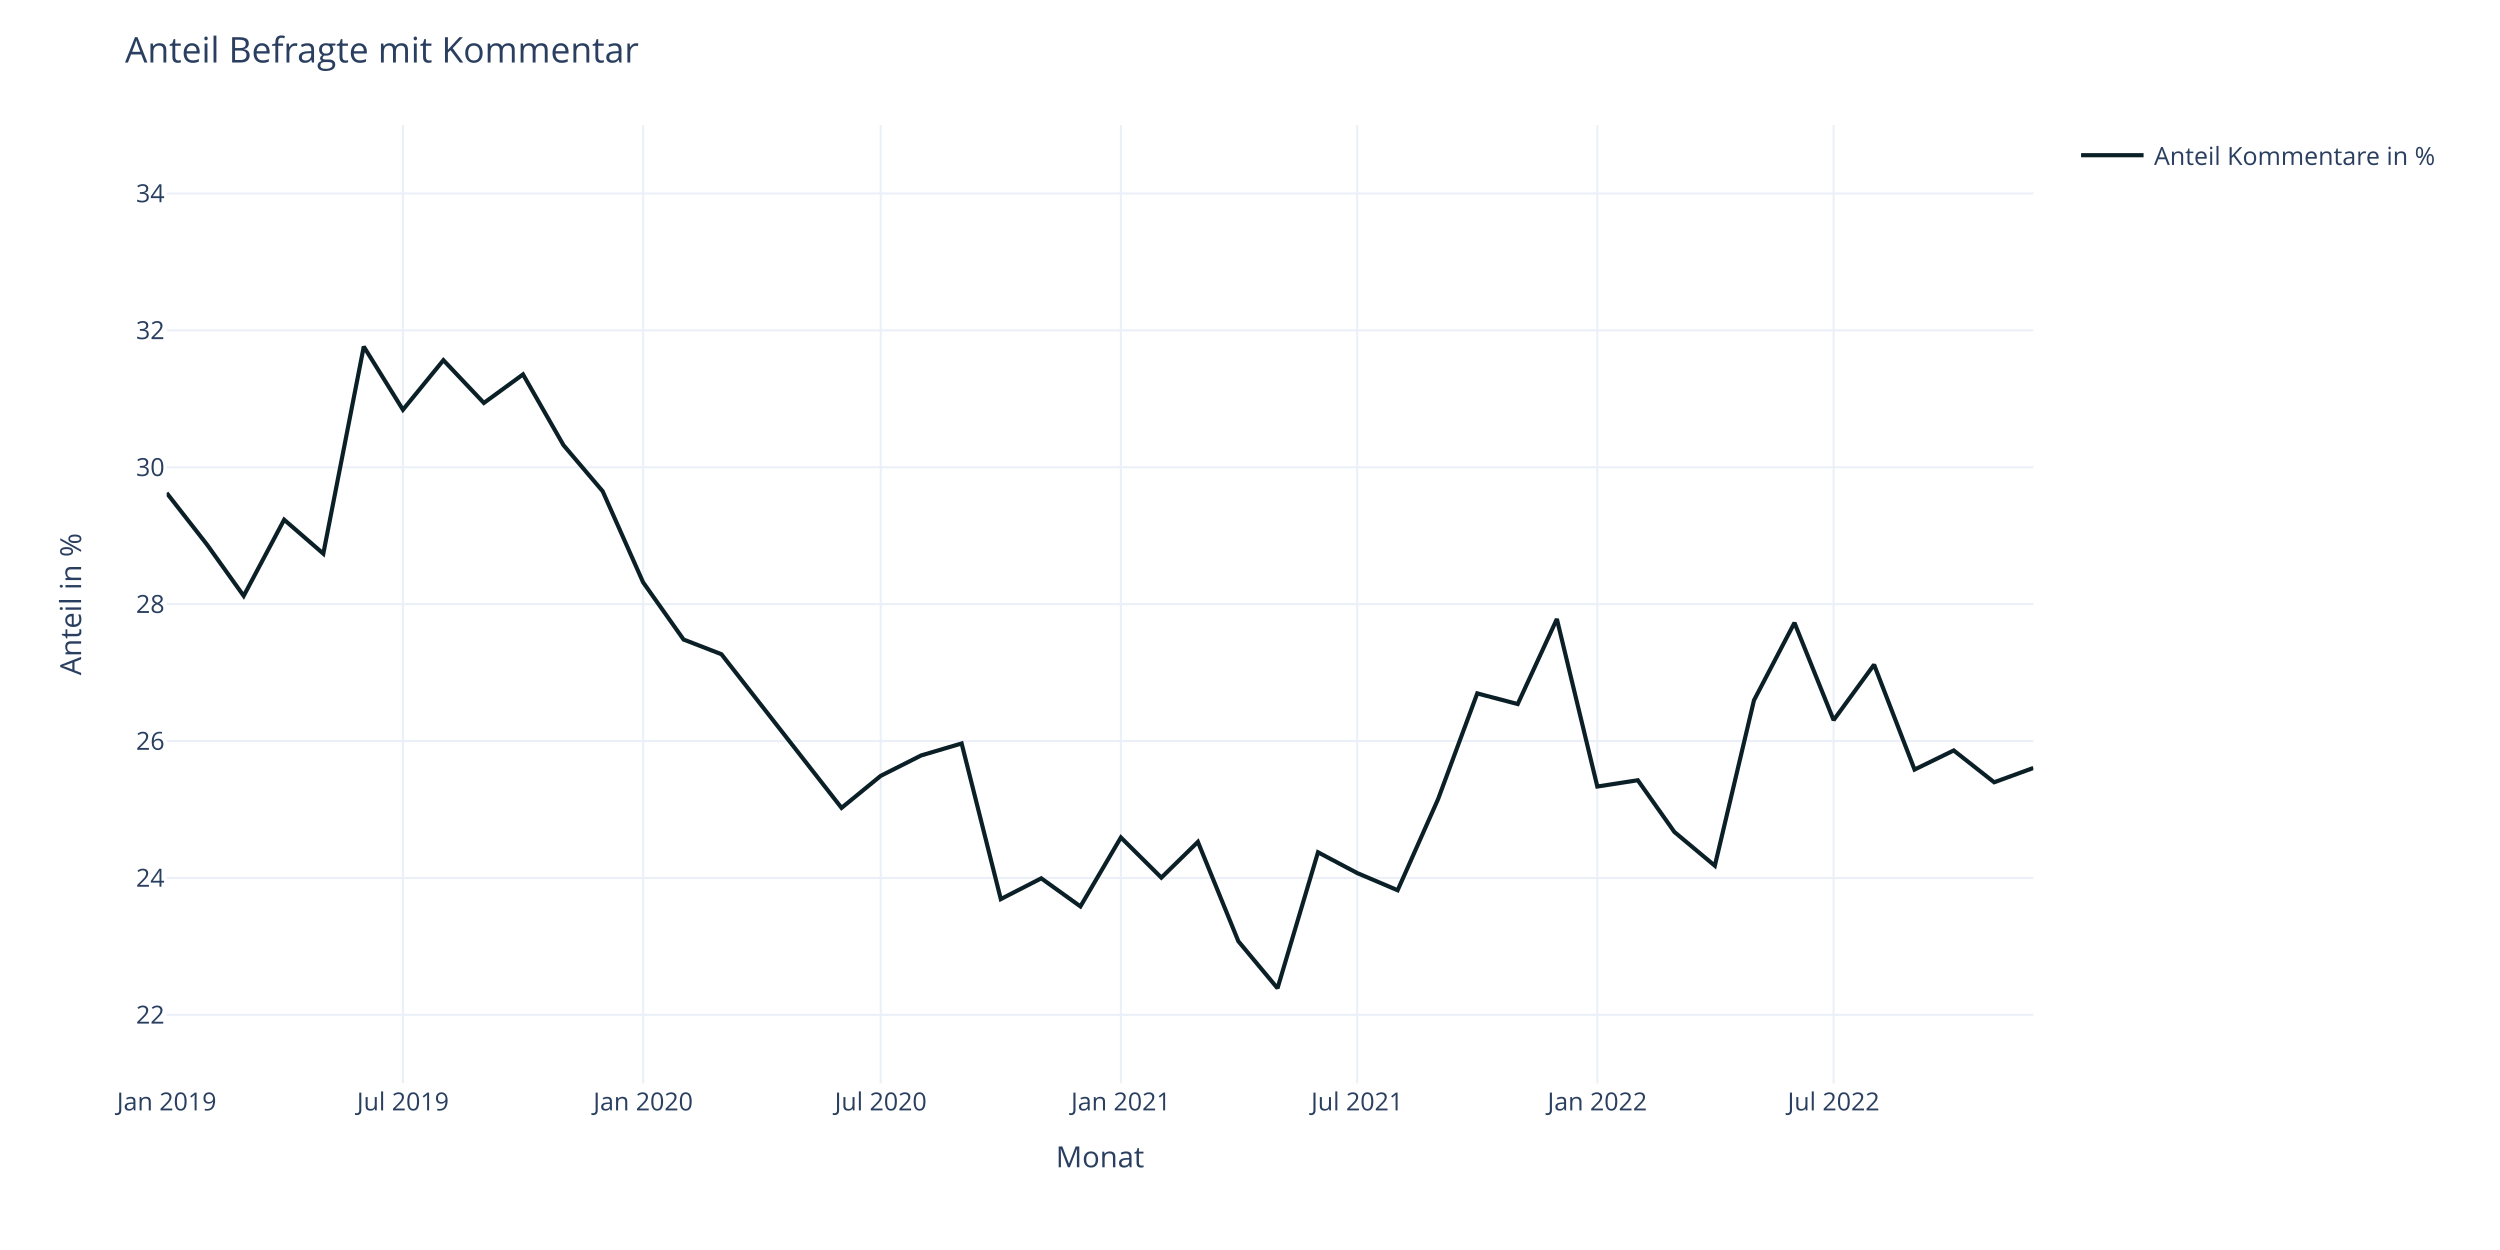
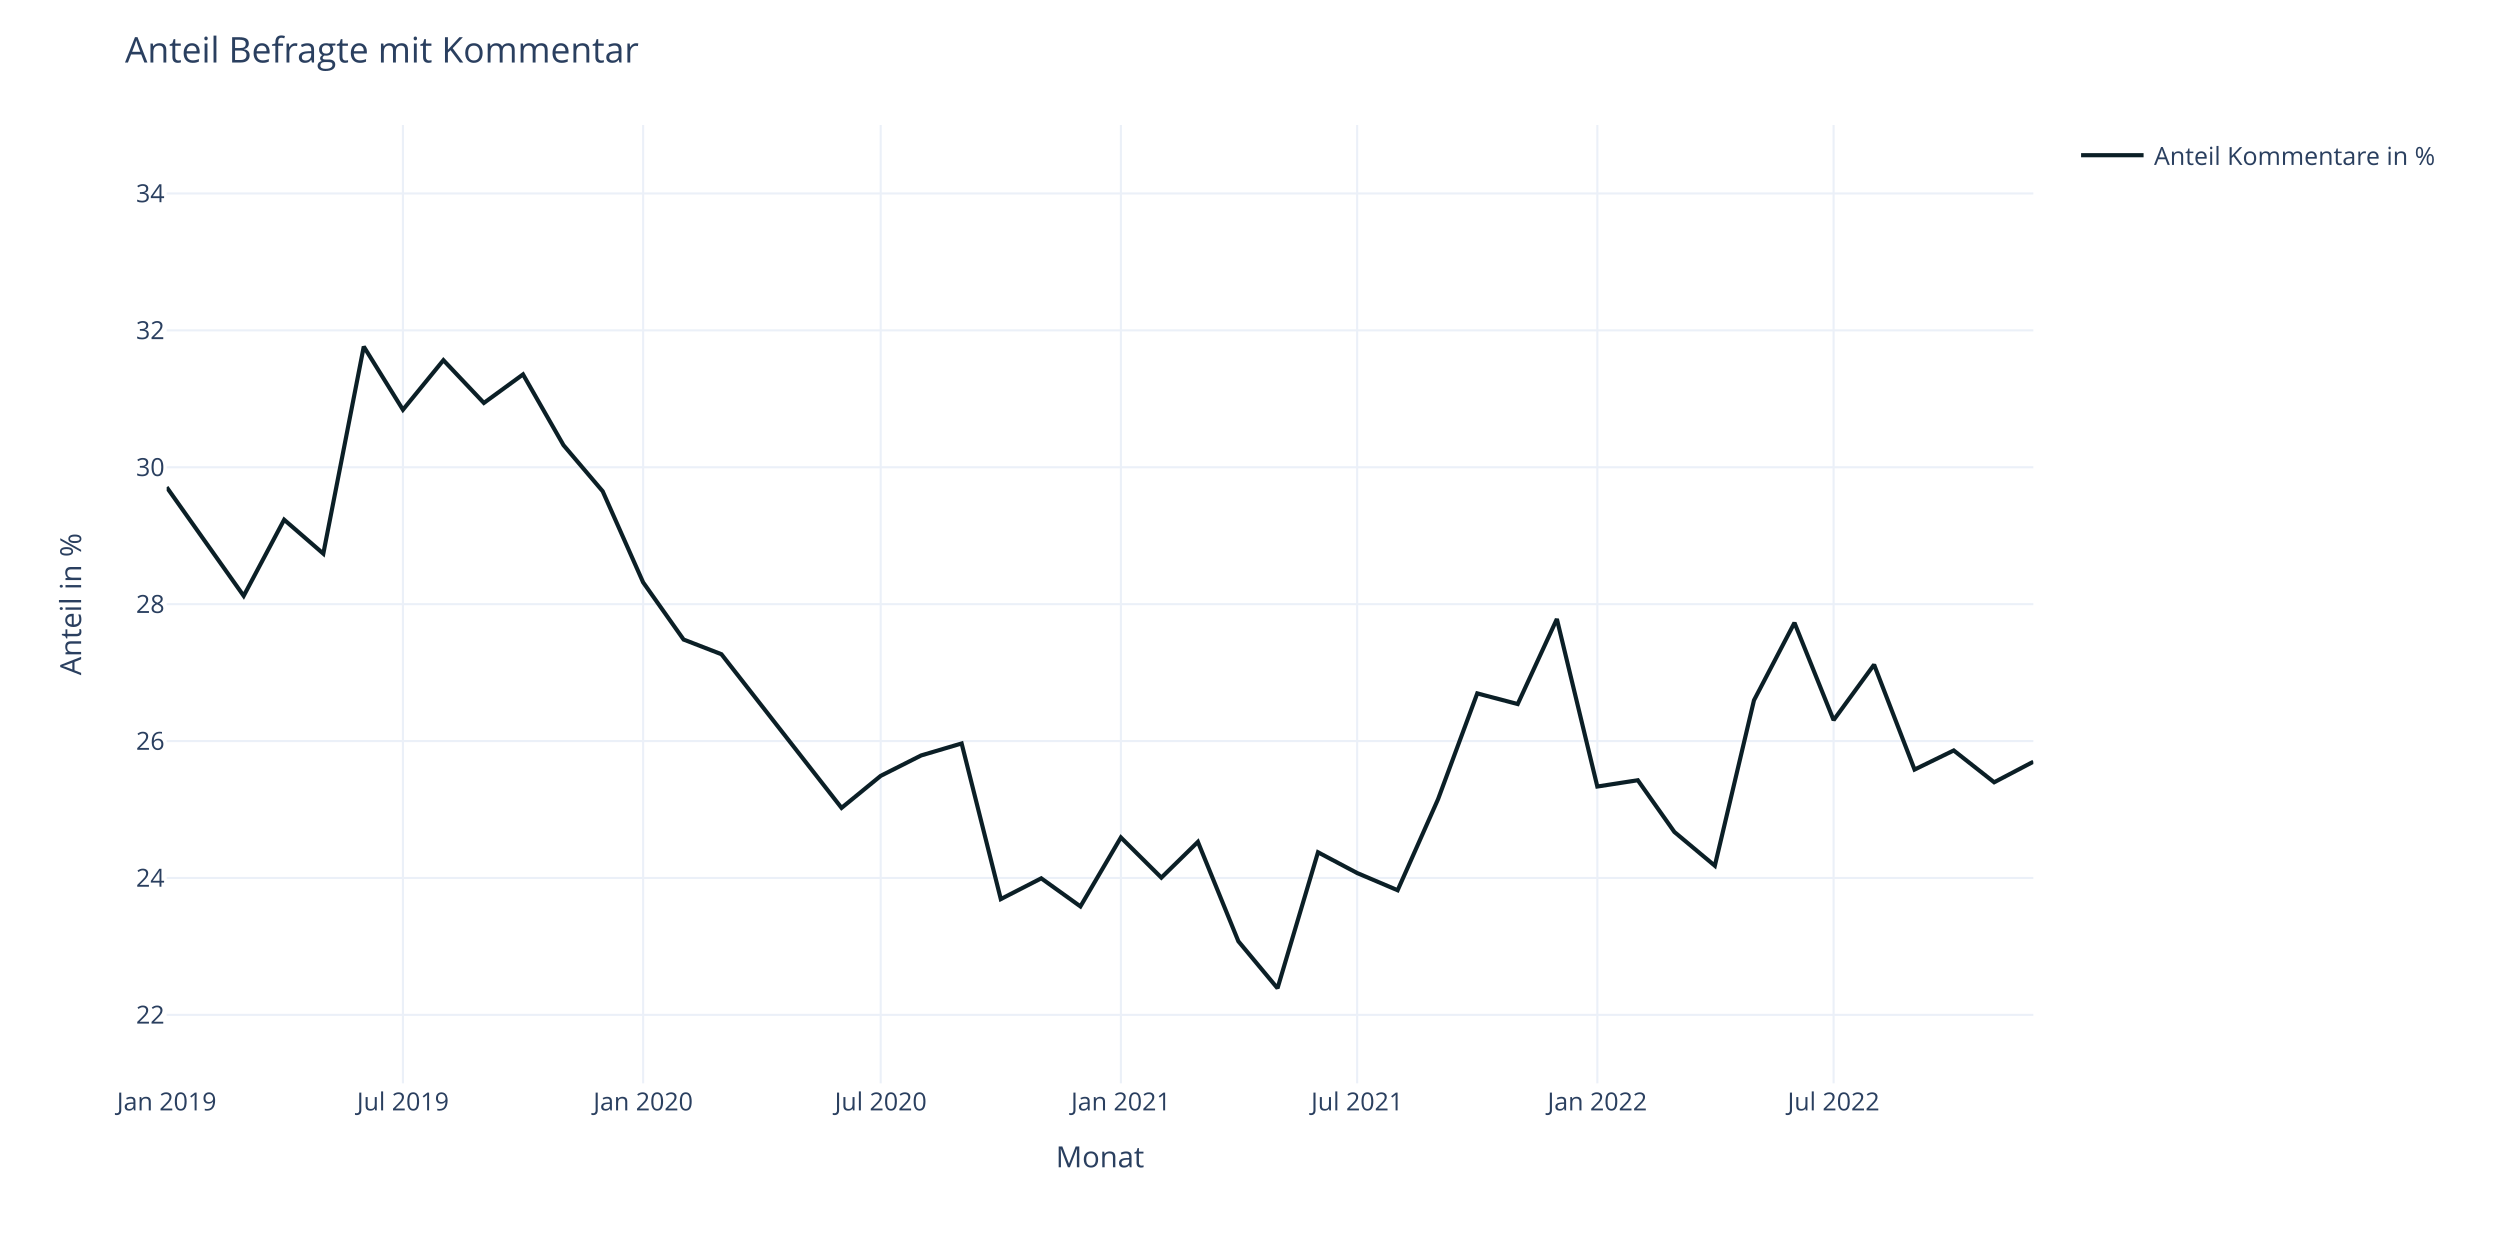
<svg xmlns="http://www.w3.org/2000/svg" class="main-svg" width="1200" height="600" style="" viewBox="0 0 1200 600">
  <rect x="0" y="0" width="1200" height="600" style="fill: rgb(255, 255, 255); fill-opacity: 1;" />
-   <defs id="defs-e01d0e">
+   <defs id="defs-ad1245">
    <g class="clips">
-       <clipPath id="clipe01d0exyplot" class="plotclip">
+       <clipPath id="clipad1245xyplot" class="plotclip">
        <rect width="896" height="460" />
      </clipPath>
-       <clipPath class="axesclip" id="clipe01d0ex">
+       <clipPath class="axesclip" id="clipad1245x">
        <rect x="80" y="0" width="896" height="600" />
      </clipPath>
-       <clipPath class="axesclip" id="clipe01d0ey">
+       <clipPath class="axesclip" id="clipad1245y">
        <rect x="0" y="60" width="1200" height="460" />
      </clipPath>
-       <clipPath class="axesclip" id="clipe01d0exy">
+       <clipPath class="axesclip" id="clipad1245xy">
        <rect x="80" y="60" width="896" height="460" />
      </clipPath>
    </g>
    <g class="gradients" />
    <g class="patterns" />
  </defs>
  <g class="bglayer" />
  <g class="layer-below">
    <g class="imagelayer" />
    <g class="shapelayer" />
  </g>
  <g class="cartesianlayer">
    <g class="subplot xy">
      <g class="layer-subplot">
        <g class="shapelayer" />
        <g class="imagelayer" />
      </g>
      <g class="minor-gridlayer">
        <g class="x" />
        <g class="y" />
      </g>
      <g class="gridlayer">
        <g class="x">
          <path class="xgrid crisp" transform="translate(193.41,0)" d="M0,60v460" style="stroke: rgb(235, 240, 248); stroke-opacity: 1; stroke-width: 1px;" />
          <path class="xgrid crisp" transform="translate(308.7,0)" d="M0,60v460" style="stroke: rgb(235, 240, 248); stroke-opacity: 1; stroke-width: 1px;" />
          <path class="xgrid crisp" transform="translate(422.74,0)" d="M0,60v460" style="stroke: rgb(235, 240, 248); stroke-opacity: 1; stroke-width: 1px;" />
          <path class="xgrid crisp" transform="translate(538.03,0)" d="M0,60v460" style="stroke: rgb(235, 240, 248); stroke-opacity: 1; stroke-width: 1px;" />
          <path class="xgrid crisp" transform="translate(651.43,0)" d="M0,60v460" style="stroke: rgb(235, 240, 248); stroke-opacity: 1; stroke-width: 1px;" />
          <path class="xgrid crisp" transform="translate(766.72,0)" d="M0,60v460" style="stroke: rgb(235, 240, 248); stroke-opacity: 1; stroke-width: 1px;" />
          <path class="xgrid crisp" transform="translate(880.13,0)" d="M0,60v460" style="stroke: rgb(235, 240, 248); stroke-opacity: 1; stroke-width: 1px;" />
        </g>
        <g class="y">
          <path class="ygrid crisp" transform="translate(0,487.14)" d="M80,0h896" style="stroke: rgb(235, 240, 248); stroke-opacity: 1; stroke-width: 1px;" />
          <path class="ygrid crisp" transform="translate(0,421.43)" d="M80,0h896" style="stroke: rgb(235, 240, 248); stroke-opacity: 1; stroke-width: 1px;" />
          <path class="ygrid crisp" transform="translate(0,355.71)" d="M80,0h896" style="stroke: rgb(235, 240, 248); stroke-opacity: 1; stroke-width: 1px;" />
          <path class="ygrid crisp" transform="translate(0,290)" d="M80,0h896" style="stroke: rgb(235, 240, 248); stroke-opacity: 1; stroke-width: 1px;" />
          <path class="ygrid crisp" transform="translate(0,224.29)" d="M80,0h896" style="stroke: rgb(235, 240, 248); stroke-opacity: 1; stroke-width: 1px;" />
          <path class="ygrid crisp" transform="translate(0,158.57)" d="M80,0h896" style="stroke: rgb(235, 240, 248); stroke-opacity: 1; stroke-width: 1px;" />
          <path class="ygrid crisp" transform="translate(0,92.86)" d="M80,0h896" style="stroke: rgb(235, 240, 248); stroke-opacity: 1; stroke-width: 1px;" />
        </g>
      </g>
      <g class="zerolinelayer" />
      <path class="xlines-below" />
      <path class="ylines-below" />
      <g class="overlines-below" />
      <g class="xaxislayer-below" />
      <g class="yaxislayer-below" />
      <g class="overaxes-below" />
-       <g class="plot" transform="translate(80,60)" clip-path="url(#clipe01d0exyplot)">
+       <g class="plot" transform="translate(80,60)" clip-path="url(#clipad1245xyplot)">
        <g class="scatterlayer mlayer">
-           <g class="trace scatter tracec9284d" style="stroke-miterlimit: 2; opacity: 1;">
+           <g class="trace scatter traceee9850" style="stroke-miterlimit: 2; opacity: 1;">
            <g class="fills" />
            <g class="errorbars" />
            <g class="lines">
-               <path class="js-line" d="M0,176.62L19.42,201.48L36.97,226.02L56.39,189.47L75.19,205.76L94.61,106.36L113.41,136.68L132.83,112.89L152.26,133.41L171.05,119.72L190.48,153.69L209.28,175.8L228.7,219.53L248.12,246.98L266.29,254.03L323.94,327.79L342.74,312.41L362.16,302.61L381.58,296.86L400.38,371.56L419.8,361.6L438.6,375.08L458.03,341.98L477.45,361.27L494.99,344.1L514.42,391.82L533.21,414.36L552.64,349.1L571.43,359.05L590.86,367.32L610.28,323.58L629.08,272.84L648.5,277.94L667.3,237.12L686.72,317.53L706.15,314.51L723.69,339.33L743.12,355.56L761.91,276.13L781.34,238.92L800.13,285.65L819.56,259.03L838.98,309.39L857.78,300.22L877.2,315.49L896,308.63" style="vector-effect: non-scaling-stroke; fill: none; stroke: rgb(11, 31, 38); stroke-opacity: 1; stroke-width: 2px; opacity: 1;" />
+               <path class="js-line" d="M0,173.85L36.97,226.02L56.39,189.47L75.19,205.76L94.61,106.36L113.41,136.68L132.83,112.89L152.26,133.41L171.05,119.72L190.48,153.69L209.28,175.8L228.7,219.53L248.12,246.98L266.29,254.03L323.94,327.79L342.74,312.41L362.16,302.61L381.58,296.86L400.38,371.56L419.8,361.6L438.6,375.08L458.03,341.98L477.45,361.27L494.99,344.1L514.42,391.82L533.21,414.36L552.64,349.1L571.43,359.05L590.86,367.32L610.28,323.58L629.08,272.84L648.5,277.94L667.3,237.12L686.72,317.53L706.15,314.51L723.69,339.33L743.12,355.56L761.91,276.13L781.34,238.92L800.13,285.65L819.56,259.03L838.98,309.39L857.78,300.22L877.2,315.49L896,305.63" style="vector-effect: non-scaling-stroke; fill: none; stroke: rgb(11, 31, 38); stroke-opacity: 1; stroke-width: 2px; opacity: 1;" />
            </g>
            <g class="points" />
            <g class="text" />
          </g>
        </g>
      </g>
      <g class="overplot" />
      <path class="xlines-above crisp" d="M0,0" style="fill: none;" />
      <path class="ylines-above crisp" d="M0,0" style="fill: none;" />
      <g class="overlines-above" />
      <g class="xaxislayer-above">
        <g class="xtick">
          <text text-anchor="middle" x="0" y="533" transform="translate(80,0)" style="font-family: 'Open Sans', verdana, arial, sans-serif; font-size: 12px; fill: rgb(42, 63, 95); fill-opacity: 1; white-space: pre; opacity: 1;">Jan 2019</text>
        </g>
        <g class="xtick">
          <text text-anchor="middle" x="0" y="533" style="font-family: 'Open Sans', verdana, arial, sans-serif; font-size: 12px; fill: rgb(42, 63, 95); fill-opacity: 1; white-space: pre; opacity: 1;" transform="translate(193.41,0)">Jul 2019</text>
        </g>
        <g class="xtick">
          <text text-anchor="middle" x="0" y="533" style="font-family: 'Open Sans', verdana, arial, sans-serif; font-size: 12px; fill: rgb(42, 63, 95); fill-opacity: 1; white-space: pre; opacity: 1;" transform="translate(308.7,0)">Jan 2020</text>
        </g>
        <g class="xtick">
          <text text-anchor="middle" x="0" y="533" style="font-family: 'Open Sans', verdana, arial, sans-serif; font-size: 12px; fill: rgb(42, 63, 95); fill-opacity: 1; white-space: pre; opacity: 1;" transform="translate(422.74,0)">Jul 2020</text>
        </g>
        <g class="xtick">
          <text text-anchor="middle" x="0" y="533" style="font-family: 'Open Sans', verdana, arial, sans-serif; font-size: 12px; fill: rgb(42, 63, 95); fill-opacity: 1; white-space: pre; opacity: 1;" transform="translate(538.03,0)">Jan 2021</text>
        </g>
        <g class="xtick">
          <text text-anchor="middle" x="0" y="533" style="font-family: 'Open Sans', verdana, arial, sans-serif; font-size: 12px; fill: rgb(42, 63, 95); fill-opacity: 1; white-space: pre; opacity: 1;" transform="translate(651.43,0)">Jul 2021</text>
        </g>
        <g class="xtick">
          <text text-anchor="middle" x="0" y="533" style="font-family: 'Open Sans', verdana, arial, sans-serif; font-size: 12px; fill: rgb(42, 63, 95); fill-opacity: 1; white-space: pre; opacity: 1;" transform="translate(766.72,0)">Jan 2022</text>
        </g>
        <g class="xtick">
          <text text-anchor="middle" x="0" y="533" style="font-family: 'Open Sans', verdana, arial, sans-serif; font-size: 12px; fill: rgb(42, 63, 95); fill-opacity: 1; white-space: pre; opacity: 1;" transform="translate(880.13,0)">Jul 2022</text>
        </g>
      </g>
      <g class="yaxislayer-above">
        <g class="ytick">
          <text text-anchor="end" x="79" y="4.2" transform="translate(0,487.14)" style="font-family: 'Open Sans', verdana, arial, sans-serif; font-size: 12px; fill: rgb(42, 63, 95); fill-opacity: 1; white-space: pre; opacity: 1;">22</text>
        </g>
        <g class="ytick">
          <text text-anchor="end" x="79" y="4.2" style="font-family: 'Open Sans', verdana, arial, sans-serif; font-size: 12px; fill: rgb(42, 63, 95); fill-opacity: 1; white-space: pre; opacity: 1;" transform="translate(0,421.43)">24</text>
        </g>
        <g class="ytick">
          <text text-anchor="end" x="79" y="4.2" style="font-family: 'Open Sans', verdana, arial, sans-serif; font-size: 12px; fill: rgb(42, 63, 95); fill-opacity: 1; white-space: pre; opacity: 1;" transform="translate(0,355.71)">26</text>
        </g>
        <g class="ytick">
          <text text-anchor="end" x="79" y="4.2" style="font-family: 'Open Sans', verdana, arial, sans-serif; font-size: 12px; fill: rgb(42, 63, 95); fill-opacity: 1; white-space: pre; opacity: 1;" transform="translate(0,290)">28</text>
        </g>
        <g class="ytick">
          <text text-anchor="end" x="79" y="4.2" style="font-family: 'Open Sans', verdana, arial, sans-serif; font-size: 12px; fill: rgb(42, 63, 95); fill-opacity: 1; white-space: pre; opacity: 1;" transform="translate(0,224.29)">30</text>
        </g>
        <g class="ytick">
          <text text-anchor="end" x="79" y="4.2" style="font-family: 'Open Sans', verdana, arial, sans-serif; font-size: 12px; fill: rgb(42, 63, 95); fill-opacity: 1; white-space: pre; opacity: 1;" transform="translate(0,158.57)">32</text>
        </g>
        <g class="ytick">
          <text text-anchor="end" x="79" y="4.2" style="font-family: 'Open Sans', verdana, arial, sans-serif; font-size: 12px; fill: rgb(42, 63, 95); fill-opacity: 1; white-space: pre; opacity: 1;" transform="translate(0,92.86)">34</text>
        </g>
      </g>
      <g class="overaxes-above" />
    </g>
  </g>
  <g class="polarlayer" />
  <g class="smithlayer" />
  <g class="ternarylayer" />
  <g class="geolayer" />
  <g class="funnelarealayer" />
  <g class="pielayer" />
  <g class="iciclelayer" />
  <g class="treemaplayer" />
  <g class="sunburstlayer" />
  <g class="glimages" />
-   <defs id="topdefs-e01d0e">
+   <defs id="topdefs-ad1245">
    <g class="clips" />
-     <clipPath id="legende01d0e">
+     <clipPath id="legendad1245">
      <rect width="194" height="29" x="0" y="0" />
    </clipPath>
  </defs>
  <g class="layer-above">
    <g class="imagelayer" />
    <g class="shapelayer" />
  </g>
  <g class="infolayer">
    <g class="legend" pointer-events="all" transform="translate(993.92,60)">
-       <rect class="bg" shape-rendering="crispEdges" width="194" height="29" x="0" y="0" style="stroke: rgb(68, 68, 68); stroke-opacity: 1; fill: rgb(255, 255, 255); fill-opacity: 1; stroke-width: 0px;" />
-       <g class="scrollbox" transform="" clip-path="url(#legende01d0e)">
+       <rect class="bg" shape-rendering="crispEdges" style="stroke: rgb(68, 68, 68); stroke-opacity: 1; fill: rgb(255, 255, 255); fill-opacity: 1; stroke-width: 0px;" width="194" height="29" x="0" y="0" />
+       <g class="scrollbox" transform="" clip-path="url(#legendad1245)">
        <g class="groups">
          <g class="traces" transform="translate(0,14.5)" style="opacity: 1;">
            <text class="legendtext" text-anchor="start" x="40" y="4.68" style="font-family: 'Open Sans', verdana, arial, sans-serif; font-size: 12px; fill: rgb(42, 63, 95); fill-opacity: 1; white-space: pre;">Anteil Kommentare in %</text>
            <g class="layers" style="opacity: 1;">
              <g class="legendfill" />
              <g class="legendlines">
                <path class="js-line" d="M5,0h30" style="fill: none; stroke: rgb(11, 31, 38); stroke-opacity: 1; stroke-width: 2px;" />
              </g>
              <g class="legendsymbols">
                <g class="legendpoints" />
              </g>
            </g>
            <rect class="legendtoggle" x="0" y="-9.5" width="188.609" height="19" style="fill: rgb(0, 0, 0); fill-opacity: 0;" />
          </g>
        </g>
      </g>
-       <rect class="scrollbar" rx="20" ry="3" width="0" height="0" x="0" y="0" style="fill: rgb(128, 139, 164); fill-opacity: 1;" />
+       <rect class="scrollbar" rx="20" ry="3" width="0" height="0" style="fill: rgb(128, 139, 164); fill-opacity: 1;" x="0" y="0" />
    </g>
    <g class="g-gtitle">
      <text class="gtitle" x="60" y="30" text-anchor="start" dy="0em" style="font-family: 'Open Sans', verdana, arial, sans-serif; font-size: 17px; fill: rgb(42, 63, 95); opacity: 1; font-weight: normal; white-space: pre;">Anteil Befragte mit Kommentar</text>
    </g>
    <g class="g-xtitle">
      <text class="xtitle" x="528" y="560.3" text-anchor="middle" style="font-family: 'Open Sans', verdana, arial, sans-serif; font-size: 14px; fill: rgb(42, 63, 95); opacity: 1; font-weight: normal; white-space: pre;">Monat</text>
    </g>
    <g class="g-ytitle">
      <text class="ytitle" transform="rotate(-90,38.93438,290)" x="38.934" y="290" text-anchor="middle" style="font-family: 'Open Sans', verdana, arial, sans-serif; font-size: 14px; fill: rgb(42, 63, 95); opacity: 1; font-weight: normal; white-space: pre;">Anteil in %</text>
    </g>
  </g>
</svg>
